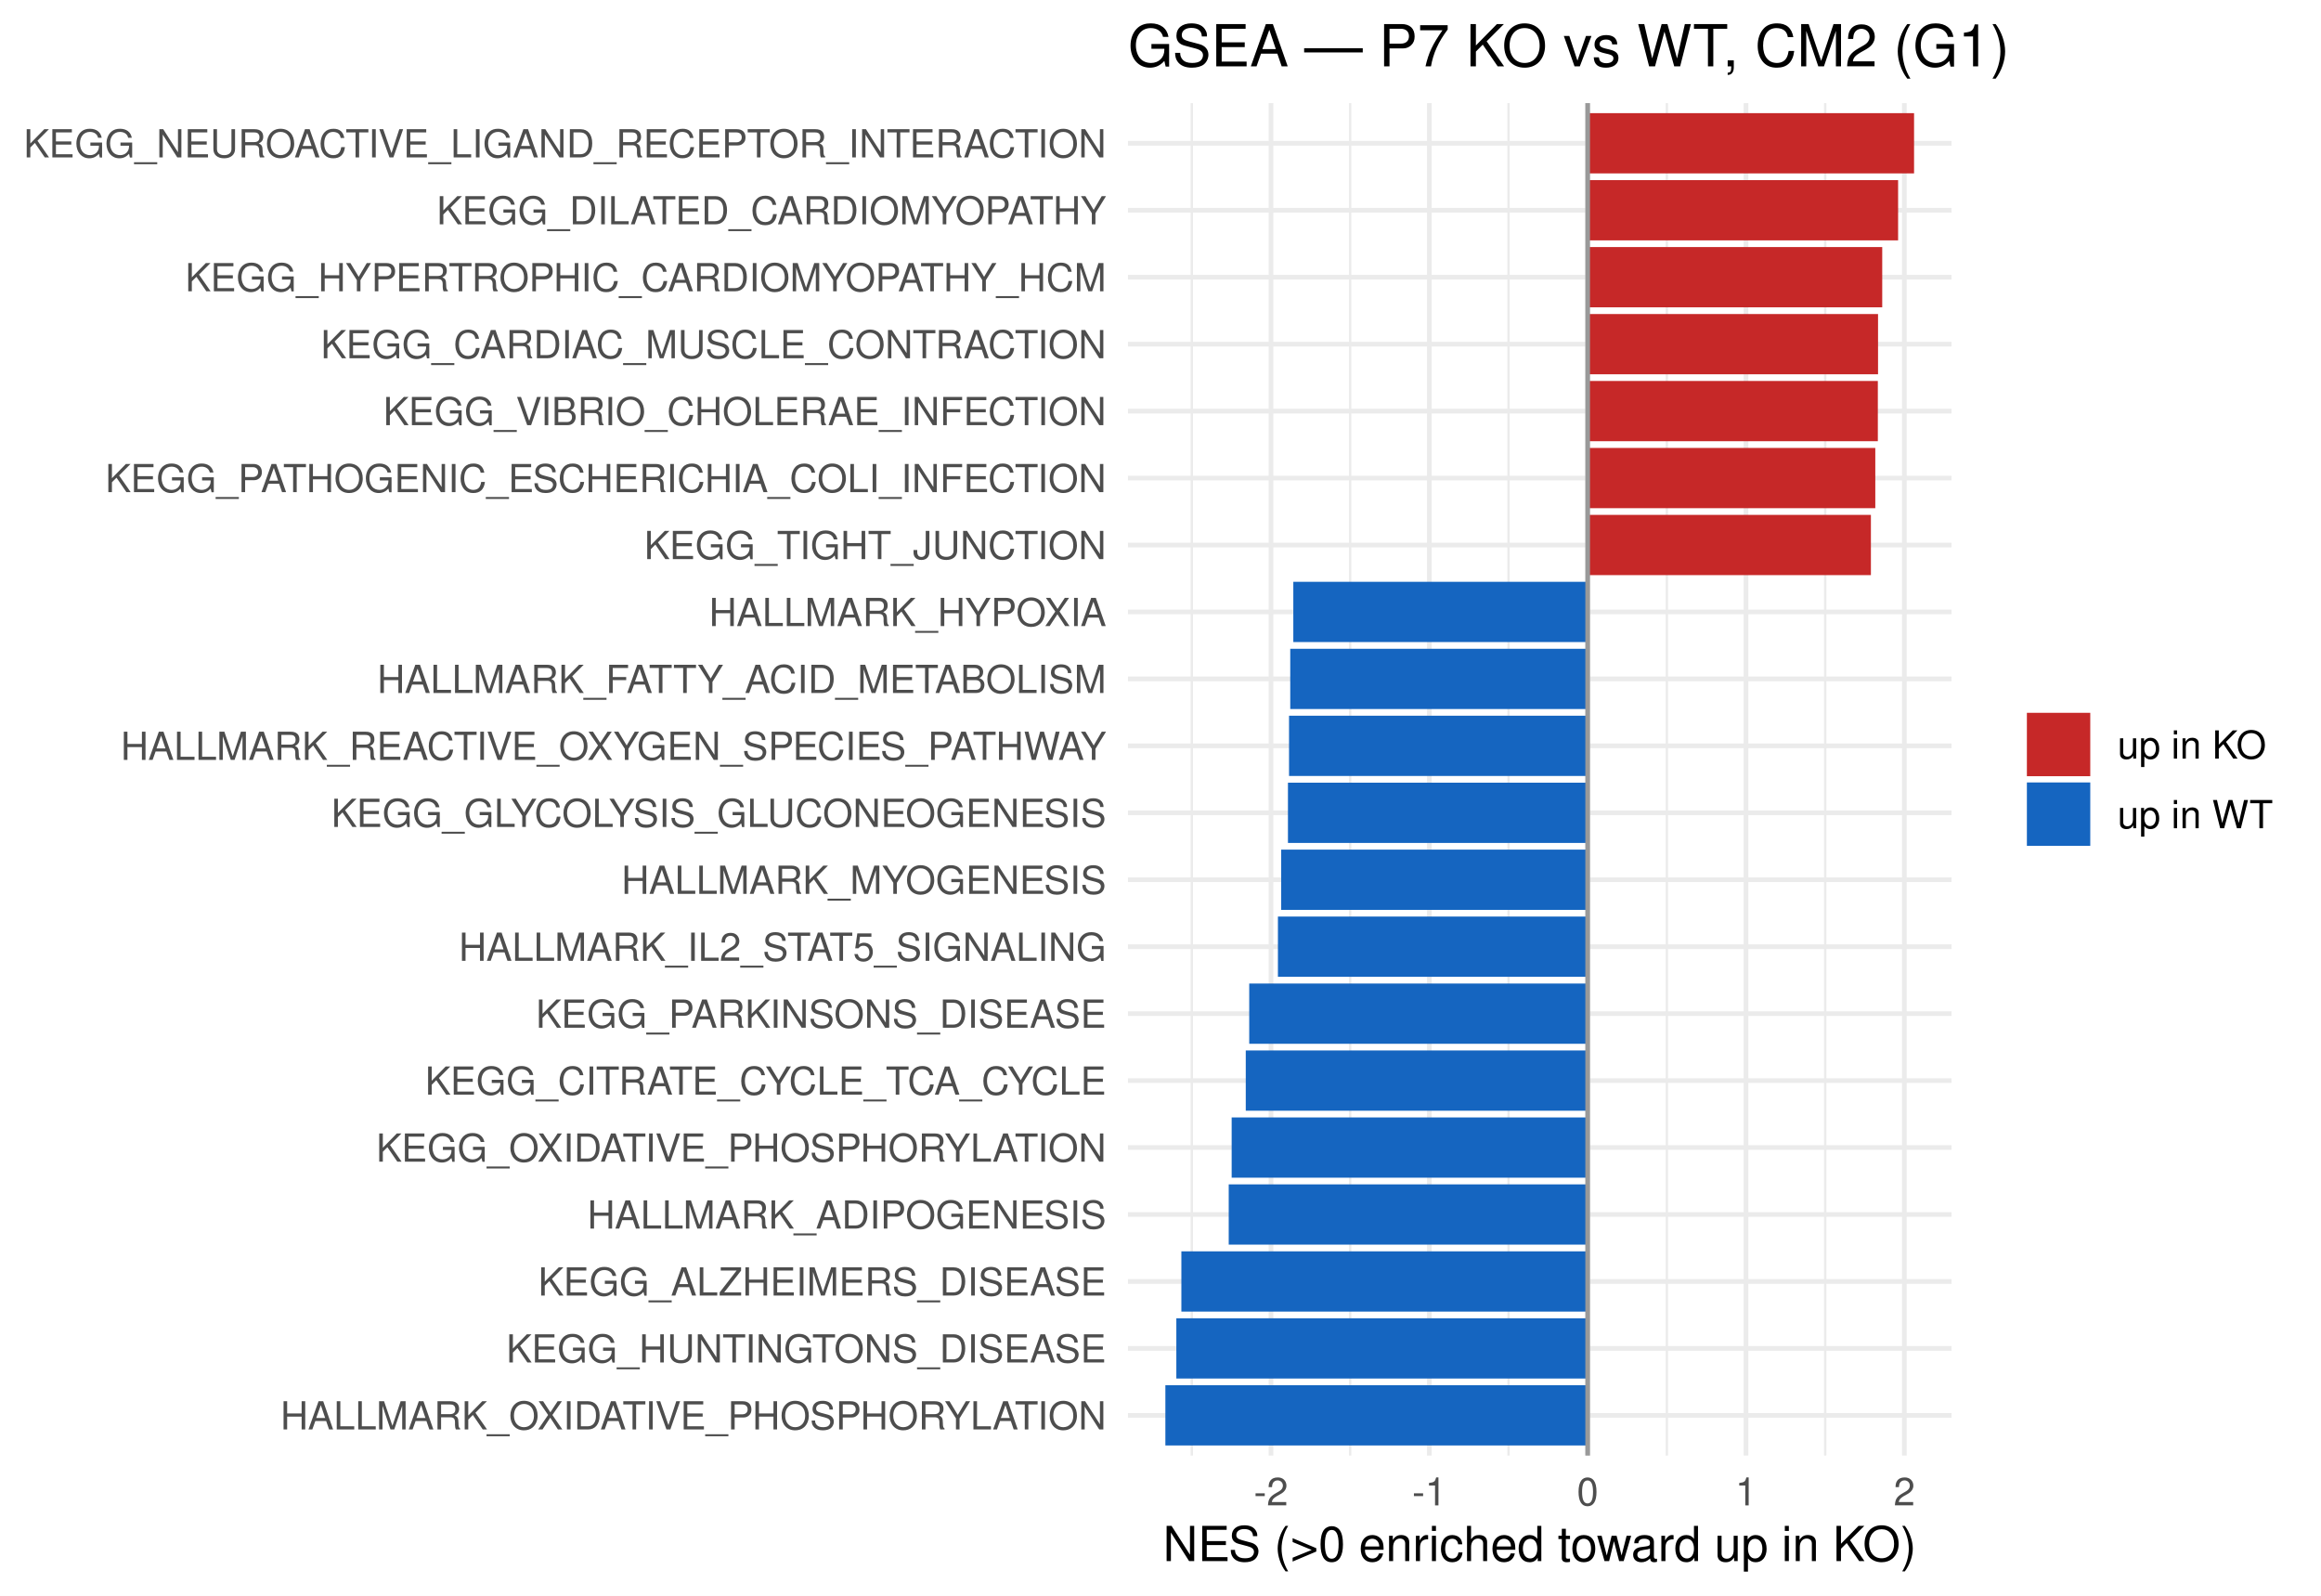
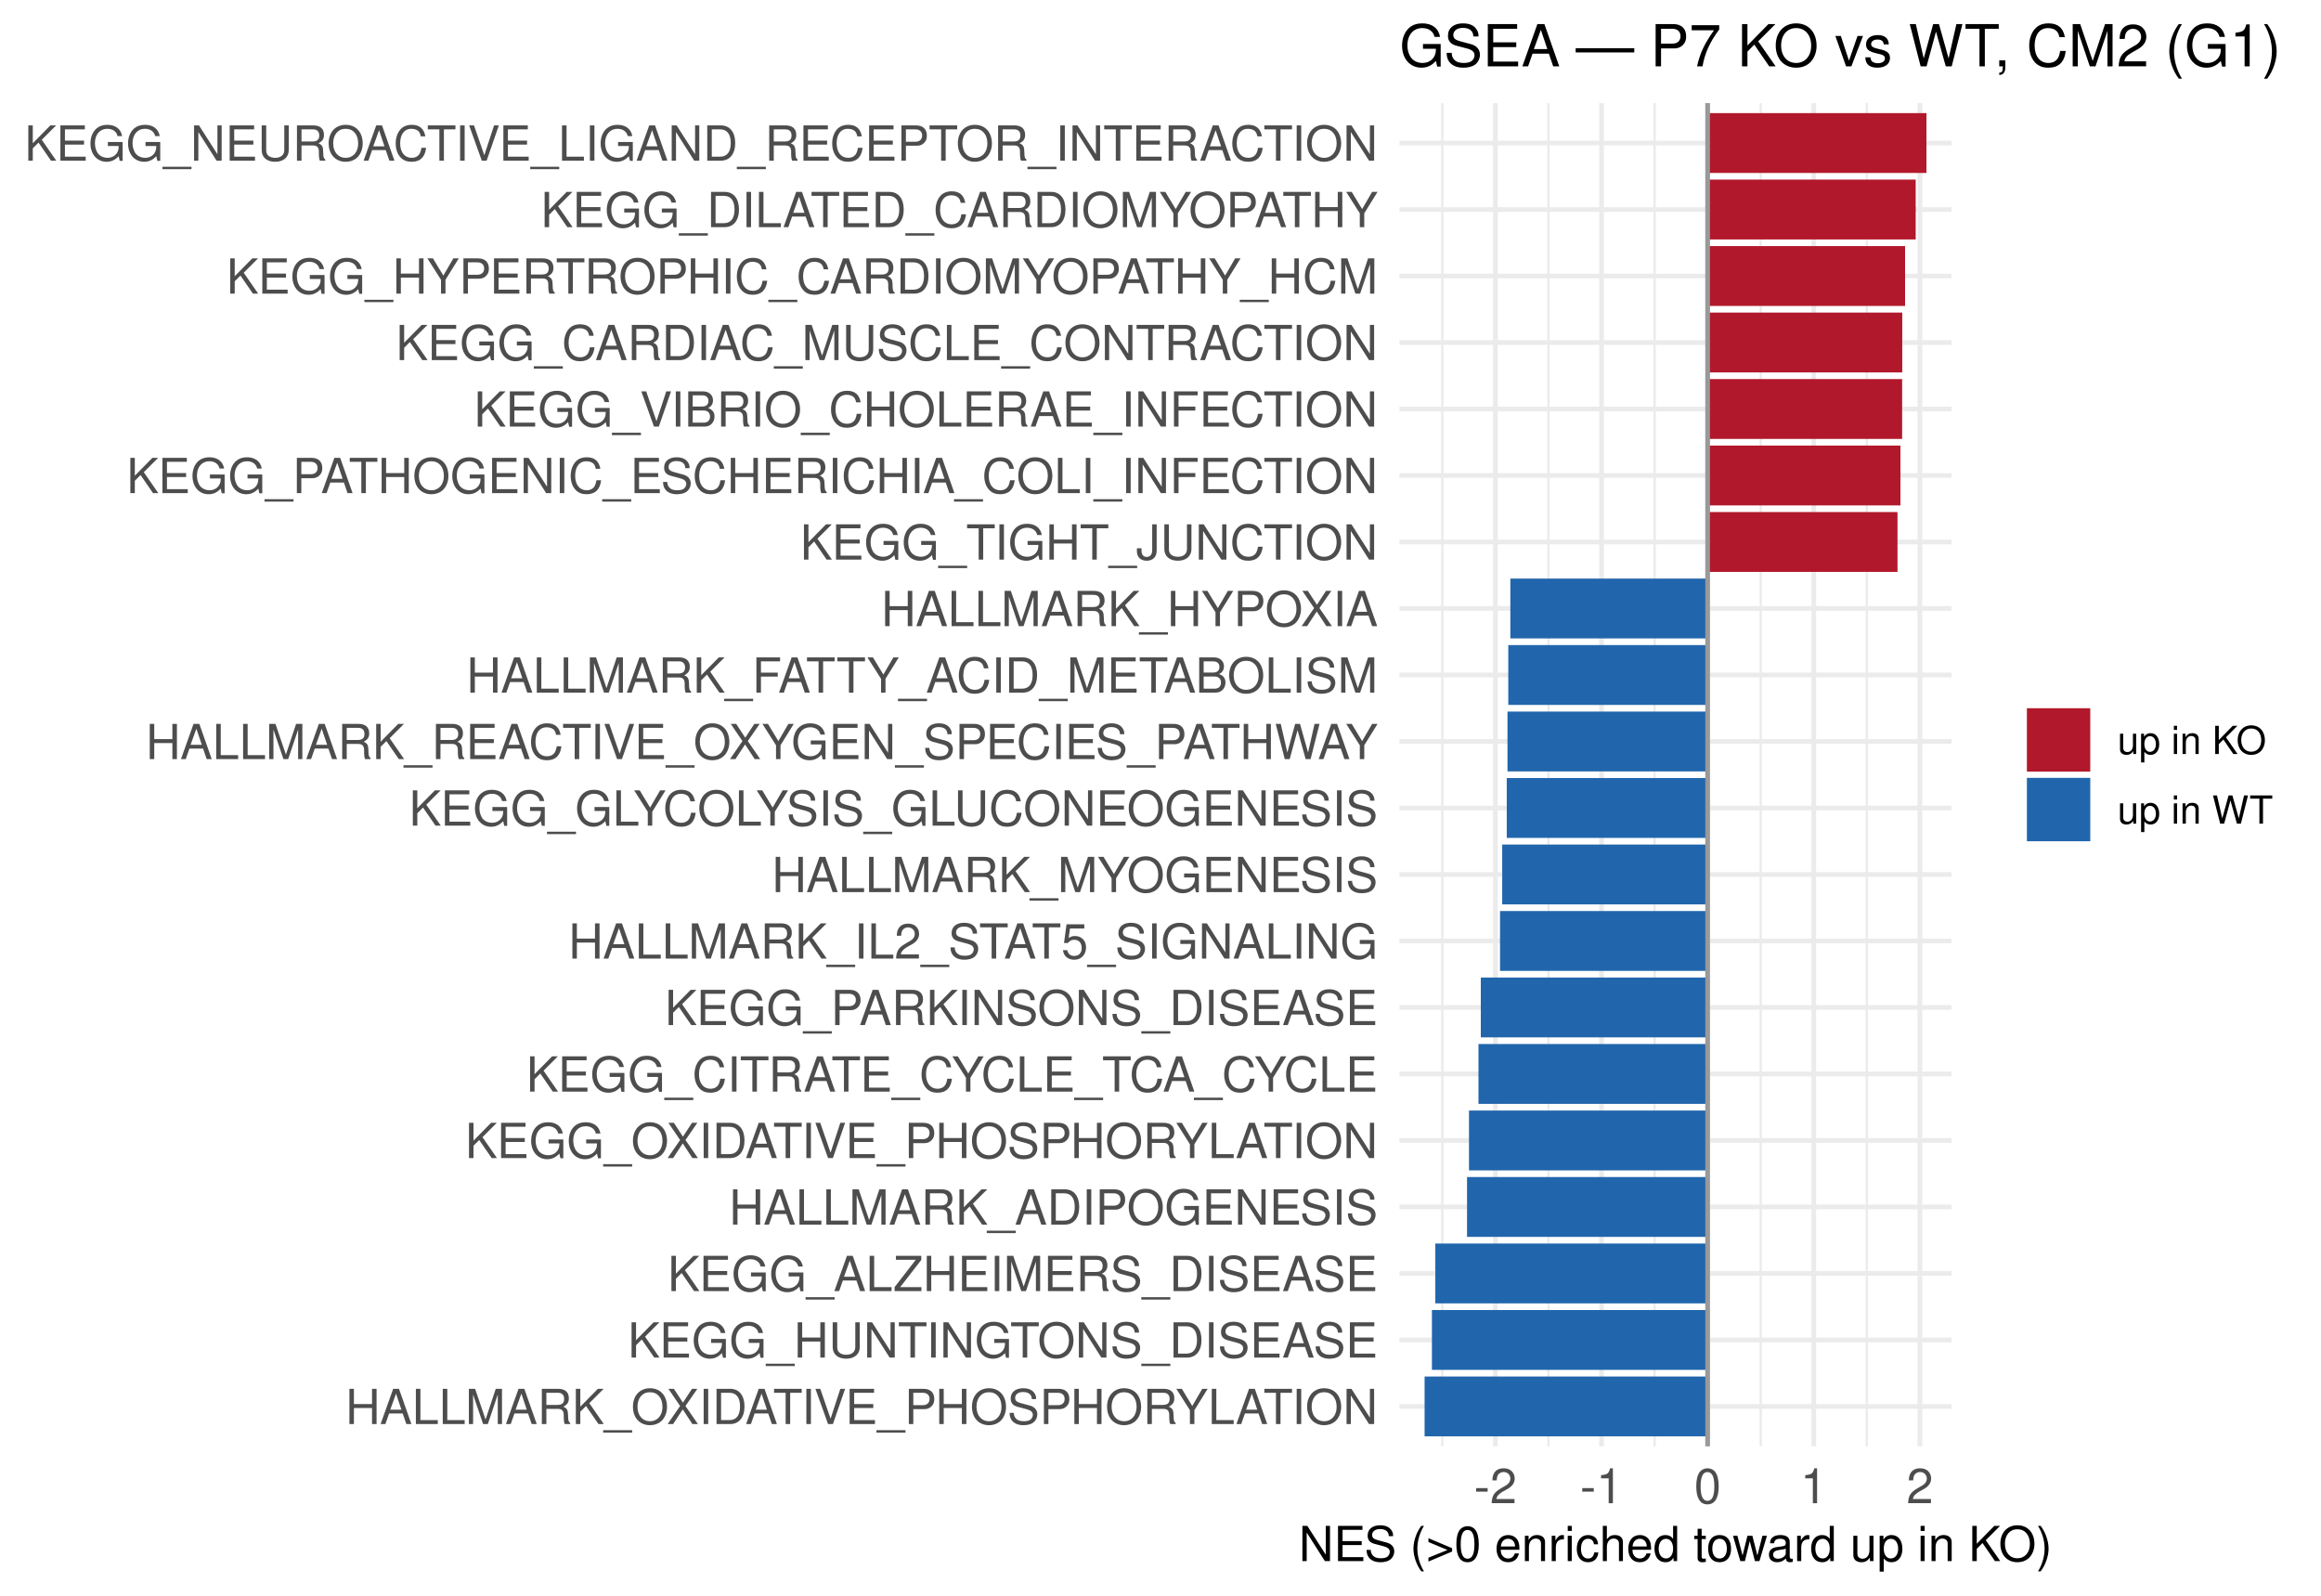
<svg xmlns="http://www.w3.org/2000/svg" width="576.00pt" height="396.00pt" viewBox="0 0 576.00 396.00">
  <g class="svglite">
    <defs>
      <style type="text/css">
    .svglite line, .svglite polyline, .svglite polygon, .svglite path, .svglite rect, .svglite circle {
      fill: none;
      stroke: #000000;
      stroke-linecap: round;
      stroke-linejoin: round;
      stroke-miterlimit: 10.00;
    }
    .svglite text {
      white-space: pre;
    }
    .svglite g.glyphgroup path {
      fill: inherit;
      stroke: none;
    }
  </style>
    </defs>
    <rect width="100%" height="100%" style="stroke: none; fill: #FFFFFF;" />
    <defs>
      <clipPath id="cpMC4wMHw1NzYuMDB8MC4wMHwzOTYuMDA=">
        <rect x="0.00" y="0.00" width="576.00" height="396.00" />
      </clipPath>
    </defs>
    <g clip-path="url(#cpMC4wMHw1NzYuMDB8MC4wMHwzOTYuMDA=)">
      <rect x="0.00" y="0" width="576.00" height="396.00" style="stroke-width: 1.16; stroke: none; fill: #FFFFFF;" />
    </g>
    <defs>
-       <clipPath id="cpMjc5LjkyfDQ4NC4zMXwyNS41OXwzNjEuMjA=">
-         <rect x="279.92" y="25.59" width="204.39" height="335.61" />
+       <clipPath id="cpMzQ3LjMxfDQ4NC4zMXwyNS41OXwzNTguOTI=">
+         <rect x="347.31" y="25.59" width="137.00" height="333.32" />
      </clipPath>
    </defs>
-     <g clip-path="url(#cpMjc5LjkyfDQ4NC4zMXwyNS41OXwzNjEuMjA=)">
-       <polyline points="295.77,361.20 295.77,25.59 " style="stroke-width: 0.58; stroke: #EBEBEB; stroke-linecap: butt;" />
-       <polyline points="335.07,361.20 335.07,25.59 " style="stroke-width: 0.58; stroke: #EBEBEB; stroke-linecap: butt;" />
-       <polyline points="374.37,361.20 374.37,25.59 " style="stroke-width: 0.58; stroke: #EBEBEB; stroke-linecap: butt;" />
-       <polyline points="413.66,361.20 413.66,25.59 " style="stroke-width: 0.58; stroke: #EBEBEB; stroke-linecap: butt;" />
-       <polyline points="452.96,361.20 452.96,25.59 " style="stroke-width: 0.58; stroke: #EBEBEB; stroke-linecap: butt;" />
-       <polyline points="279.92,351.23 484.31,351.23 " style="stroke-width: 1.16; stroke: #EBEBEB; stroke-linecap: butt;" />
-       <polyline points="279.92,334.62 484.31,334.62 " style="stroke-width: 1.16; stroke: #EBEBEB; stroke-linecap: butt;" />
-       <polyline points="279.92,318.00 484.31,318.00 " style="stroke-width: 1.16; stroke: #EBEBEB; stroke-linecap: butt;" />
-       <polyline points="279.92,301.39 484.31,301.39 " style="stroke-width: 1.16; stroke: #EBEBEB; stroke-linecap: butt;" />
-       <polyline points="279.92,284.77 484.31,284.77 " style="stroke-width: 1.16; stroke: #EBEBEB; stroke-linecap: butt;" />
-       <polyline points="279.92,268.16 484.31,268.16 " style="stroke-width: 1.16; stroke: #EBEBEB; stroke-linecap: butt;" />
-       <polyline points="279.92,251.54 484.31,251.54 " style="stroke-width: 1.16; stroke: #EBEBEB; stroke-linecap: butt;" />
-       <polyline points="279.92,234.93 484.31,234.93 " style="stroke-width: 1.16; stroke: #EBEBEB; stroke-linecap: butt;" />
-       <polyline points="279.92,218.32 484.31,218.32 " style="stroke-width: 1.16; stroke: #EBEBEB; stroke-linecap: butt;" />
-       <polyline points="279.92,201.70 484.31,201.70 " style="stroke-width: 1.16; stroke: #EBEBEB; stroke-linecap: butt;" />
-       <polyline points="279.92,185.09 484.31,185.09 " style="stroke-width: 1.16; stroke: #EBEBEB; stroke-linecap: butt;" />
-       <polyline points="279.92,168.47 484.31,168.47 " style="stroke-width: 1.16; stroke: #EBEBEB; stroke-linecap: butt;" />
-       <polyline points="279.92,151.86 484.31,151.86 " style="stroke-width: 1.16; stroke: #EBEBEB; stroke-linecap: butt;" />
-       <polyline points="279.92,135.25 484.31,135.25 " style="stroke-width: 1.16; stroke: #EBEBEB; stroke-linecap: butt;" />
-       <polyline points="279.92,118.63 484.31,118.63 " style="stroke-width: 1.16; stroke: #EBEBEB; stroke-linecap: butt;" />
-       <polyline points="279.92,102.02 484.31,102.02 " style="stroke-width: 1.16; stroke: #EBEBEB; stroke-linecap: butt;" />
-       <polyline points="279.92,85.40 484.31,85.40 " style="stroke-width: 1.16; stroke: #EBEBEB; stroke-linecap: butt;" />
-       <polyline points="279.92,68.79 484.31,68.79 " style="stroke-width: 1.16; stroke: #EBEBEB; stroke-linecap: butt;" />
-       <polyline points="279.92,52.17 484.31,52.17 " style="stroke-width: 1.16; stroke: #EBEBEB; stroke-linecap: butt;" />
-       <polyline points="279.92,35.56 484.31,35.56 " style="stroke-width: 1.16; stroke: #EBEBEB; stroke-linecap: butt;" />
-       <polyline points="315.42,361.20 315.42,25.59 " style="stroke-width: 1.16; stroke: #EBEBEB; stroke-linecap: butt;" />
-       <polyline points="354.72,361.20 354.72,25.59 " style="stroke-width: 1.16; stroke: #EBEBEB; stroke-linecap: butt;" />
-       <polyline points="394.01,361.20 394.01,25.59 " style="stroke-width: 1.16; stroke: #EBEBEB; stroke-linecap: butt;" />
-       <polyline points="433.31,361.20 433.31,25.59 " style="stroke-width: 1.16; stroke: #EBEBEB; stroke-linecap: butt;" />
-       <polyline points="472.60,361.20 472.60,25.59 " style="stroke-width: 1.16; stroke: #EBEBEB; stroke-linecap: butt;" />
-       <rect x="289.21" y="343.75" width="104.80" height="14.95" style="stroke-width: 1.16; stroke: none; stroke-linecap: butt; stroke-linejoin: miter; fill: #1565C0;" />
-       <rect x="291.93" y="327.14" width="102.09" height="14.95" style="stroke-width: 1.16; stroke: none; stroke-linecap: butt; stroke-linejoin: miter; fill: #1565C0;" />
-       <rect x="293.18" y="310.53" width="100.83" height="14.95" style="stroke-width: 1.16; stroke: none; stroke-linecap: butt; stroke-linejoin: miter; fill: #1565C0;" />
-       <rect x="304.93" y="293.91" width="89.09" height="14.95" style="stroke-width: 1.16; stroke: none; stroke-linecap: butt; stroke-linejoin: miter; fill: #1565C0;" />
-       <rect x="305.66" y="277.30" width="88.35" height="14.95" style="stroke-width: 1.16; stroke: none; stroke-linecap: butt; stroke-linejoin: miter; fill: #1565C0;" />
-       <rect x="309.16" y="260.68" width="84.86" height="14.95" style="stroke-width: 1.16; stroke: none; stroke-linecap: butt; stroke-linejoin: miter; fill: #1565C0;" />
-       <rect x="310.02" y="244.07" width="83.99" height="14.95" style="stroke-width: 1.16; stroke: none; stroke-linecap: butt; stroke-linejoin: miter; fill: #1565C0;" />
-       <rect x="394.01" y="28.08" width="81.00" height="14.95" style="stroke-width: 1.16; stroke: none; stroke-linecap: butt; stroke-linejoin: miter; fill: #C62828;" />
-       <rect x="394.01" y="44.70" width="77.04" height="14.95" style="stroke-width: 1.16; stroke: none; stroke-linecap: butt; stroke-linejoin: miter; fill: #C62828;" />
-       <rect x="317.14" y="227.45" width="76.87" height="14.95" style="stroke-width: 1.16; stroke: none; stroke-linecap: butt; stroke-linejoin: miter; fill: #1565C0;" />
-       <rect x="317.95" y="210.84" width="76.06" height="14.95" style="stroke-width: 1.16; stroke: none; stroke-linecap: butt; stroke-linejoin: miter; fill: #1565C0;" />
-       <rect x="319.63" y="194.23" width="74.38" height="14.95" style="stroke-width: 1.16; stroke: none; stroke-linecap: butt; stroke-linejoin: miter; fill: #1565C0;" />
-       <rect x="319.90" y="177.61" width="74.11" height="14.95" style="stroke-width: 1.16; stroke: none; stroke-linecap: butt; stroke-linejoin: miter; fill: #1565C0;" />
-       <rect x="320.20" y="161.00" width="73.82" height="14.95" style="stroke-width: 1.16; stroke: none; stroke-linecap: butt; stroke-linejoin: miter; fill: #1565C0;" />
-       <rect x="394.01" y="61.31" width="73.10" height="14.95" style="stroke-width: 1.16; stroke: none; stroke-linecap: butt; stroke-linejoin: miter; fill: #C62828;" />
-       <rect x="320.96" y="144.38" width="73.05" height="14.95" style="stroke-width: 1.16; stroke: none; stroke-linecap: butt; stroke-linejoin: miter; fill: #1565C0;" />
-       <rect x="394.01" y="77.93" width="72.06" height="14.95" style="stroke-width: 1.16; stroke: none; stroke-linecap: butt; stroke-linejoin: miter; fill: #C62828;" />
-       <rect x="394.01" y="94.54" width="72.01" height="14.95" style="stroke-width: 1.16; stroke: none; stroke-linecap: butt; stroke-linejoin: miter; fill: #C62828;" />
-       <rect x="394.01" y="111.16" width="71.38" height="14.95" style="stroke-width: 1.16; stroke: none; stroke-linecap: butt; stroke-linejoin: miter; fill: #C62828;" />
-       <rect x="394.01" y="127.77" width="70.29" height="14.95" style="stroke-width: 1.16; stroke: none; stroke-linecap: butt; stroke-linejoin: miter; fill: #C62828;" />
-       <line x1="394.01" y1="361.20" x2="394.01" y2="25.59" style="stroke-width: 1.16; stroke: #999999; stroke-linecap: butt;" />
+     <g clip-path="url(#cpMzQ3LjMxfDQ4NC4zMXwyNS41OXwzNTguOTI=)">
+       <polyline points="357.94,358.92 357.94,25.59 " style="stroke-width: 0.58; stroke: #EBEBEB; stroke-linecap: butt;" />
+       <polyline points="384.28,358.92 384.28,25.59 " style="stroke-width: 0.58; stroke: #EBEBEB; stroke-linecap: butt;" />
+       <polyline points="410.62,358.92 410.62,25.59 " style="stroke-width: 0.58; stroke: #EBEBEB; stroke-linecap: butt;" />
+       <polyline points="436.95,358.92 436.95,25.59 " style="stroke-width: 0.58; stroke: #EBEBEB; stroke-linecap: butt;" />
+       <polyline points="463.29,358.92 463.29,25.59 " style="stroke-width: 0.58; stroke: #EBEBEB; stroke-linecap: butt;" />
+       <polyline points="347.31,349.02 484.31,349.02 " style="stroke-width: 1.16; stroke: #EBEBEB; stroke-linecap: butt;" />
+       <polyline points="347.31,332.51 484.31,332.51 " style="stroke-width: 1.16; stroke: #EBEBEB; stroke-linecap: butt;" />
+       <polyline points="347.31,316.01 484.31,316.01 " style="stroke-width: 1.16; stroke: #EBEBEB; stroke-linecap: butt;" />
+       <polyline points="347.31,299.51 484.31,299.51 " style="stroke-width: 1.16; stroke: #EBEBEB; stroke-linecap: butt;" />
+       <polyline points="347.31,283.01 484.31,283.01 " style="stroke-width: 1.16; stroke: #EBEBEB; stroke-linecap: butt;" />
+       <polyline points="347.31,266.51 484.31,266.51 " style="stroke-width: 1.16; stroke: #EBEBEB; stroke-linecap: butt;" />
+       <polyline points="347.31,250.01 484.31,250.01 " style="stroke-width: 1.16; stroke: #EBEBEB; stroke-linecap: butt;" />
+       <polyline points="347.31,233.51 484.31,233.51 " style="stroke-width: 1.16; stroke: #EBEBEB; stroke-linecap: butt;" />
+       <polyline points="347.31,217.01 484.31,217.01 " style="stroke-width: 1.16; stroke: #EBEBEB; stroke-linecap: butt;" />
+       <polyline points="347.31,200.50 484.31,200.50 " style="stroke-width: 1.16; stroke: #EBEBEB; stroke-linecap: butt;" />
+       <polyline points="347.31,184.00 484.31,184.00 " style="stroke-width: 1.16; stroke: #EBEBEB; stroke-linecap: butt;" />
+       <polyline points="347.31,167.50 484.31,167.50 " style="stroke-width: 1.16; stroke: #EBEBEB; stroke-linecap: butt;" />
+       <polyline points="347.31,151.00 484.31,151.00 " style="stroke-width: 1.16; stroke: #EBEBEB; stroke-linecap: butt;" />
+       <polyline points="347.31,134.50 484.31,134.50 " style="stroke-width: 1.16; stroke: #EBEBEB; stroke-linecap: butt;" />
+       <polyline points="347.31,118.00 484.31,118.00 " style="stroke-width: 1.16; stroke: #EBEBEB; stroke-linecap: butt;" />
+       <polyline points="347.31,101.50 484.31,101.50 " style="stroke-width: 1.16; stroke: #EBEBEB; stroke-linecap: butt;" />
+       <polyline points="347.31,85.00 484.31,85.00 " style="stroke-width: 1.16; stroke: #EBEBEB; stroke-linecap: butt;" />
+       <polyline points="347.31,68.50 484.31,68.50 " style="stroke-width: 1.16; stroke: #EBEBEB; stroke-linecap: butt;" />
+       <polyline points="347.31,51.99 484.31,51.99 " style="stroke-width: 1.16; stroke: #EBEBEB; stroke-linecap: butt;" />
+       <polyline points="347.31,35.49 484.31,35.49 " style="stroke-width: 1.16; stroke: #EBEBEB; stroke-linecap: butt;" />
+       <polyline points="371.11,358.92 371.11,25.59 " style="stroke-width: 1.16; stroke: #EBEBEB; stroke-linecap: butt;" />
+       <polyline points="397.45,358.92 397.45,25.59 " style="stroke-width: 1.16; stroke: #EBEBEB; stroke-linecap: butt;" />
+       <polyline points="423.78,358.92 423.78,25.59 " style="stroke-width: 1.16; stroke: #EBEBEB; stroke-linecap: butt;" />
+       <polyline points="450.12,358.92 450.12,25.59 " style="stroke-width: 1.16; stroke: #EBEBEB; stroke-linecap: butt;" />
+       <polyline points="476.46,358.92 476.46,25.59 " style="stroke-width: 1.16; stroke: #EBEBEB; stroke-linecap: butt;" />
+       <rect x="353.54" y="341.59" width="70.25" height="14.85" style="stroke-width: 1.16; stroke: none; stroke-linecap: butt; stroke-linejoin: miter; fill: #2166AC;" />
+       <rect x="355.36" y="325.09" width="68.43" height="14.85" style="stroke-width: 1.16; stroke: none; stroke-linecap: butt; stroke-linejoin: miter; fill: #2166AC;" />
+       <rect x="356.20" y="308.59" width="67.58" height="14.85" style="stroke-width: 1.16; stroke: none; stroke-linecap: butt; stroke-linejoin: miter; fill: #2166AC;" />
+       <rect x="364.07" y="292.09" width="59.71" height="14.85" style="stroke-width: 1.16; stroke: none; stroke-linecap: butt; stroke-linejoin: miter; fill: #2166AC;" />
+       <rect x="364.56" y="275.59" width="59.22" height="14.85" style="stroke-width: 1.16; stroke: none; stroke-linecap: butt; stroke-linejoin: miter; fill: #2166AC;" />
+       <rect x="366.91" y="259.08" width="56.88" height="14.85" style="stroke-width: 1.16; stroke: none; stroke-linecap: butt; stroke-linejoin: miter; fill: #2166AC;" />
+       <rect x="367.49" y="242.58" width="56.30" height="14.85" style="stroke-width: 1.16; stroke: none; stroke-linecap: butt; stroke-linejoin: miter; fill: #2166AC;" />
+       <rect x="423.78" y="28.07" width="54.30" height="14.85" style="stroke-width: 1.16; stroke: none; stroke-linecap: butt; stroke-linejoin: miter; fill: #B2182B;" />
+       <rect x="423.78" y="44.57" width="51.64" height="14.85" style="stroke-width: 1.16; stroke: none; stroke-linecap: butt; stroke-linejoin: miter; fill: #B2182B;" />
+       <rect x="372.26" y="226.08" width="51.52" height="14.85" style="stroke-width: 1.16; stroke: none; stroke-linecap: butt; stroke-linejoin: miter; fill: #2166AC;" />
+       <rect x="372.80" y="209.58" width="50.98" height="14.85" style="stroke-width: 1.16; stroke: none; stroke-linecap: butt; stroke-linejoin: miter; fill: #2166AC;" />
+       <rect x="373.93" y="193.08" width="49.86" height="14.85" style="stroke-width: 1.16; stroke: none; stroke-linecap: butt; stroke-linejoin: miter; fill: #2166AC;" />
+       <rect x="374.11" y="176.58" width="49.68" height="14.85" style="stroke-width: 1.16; stroke: none; stroke-linecap: butt; stroke-linejoin: miter; fill: #2166AC;" />
+       <rect x="374.31" y="160.08" width="49.48" height="14.85" style="stroke-width: 1.16; stroke: none; stroke-linecap: butt; stroke-linejoin: miter; fill: #2166AC;" />
+       <rect x="423.78" y="61.07" width="49.00" height="14.85" style="stroke-width: 1.16; stroke: none; stroke-linecap: butt; stroke-linejoin: miter; fill: #B2182B;" />
+       <rect x="374.82" y="143.58" width="48.96" height="14.85" style="stroke-width: 1.16; stroke: none; stroke-linecap: butt; stroke-linejoin: miter; fill: #2166AC;" />
+       <rect x="423.78" y="77.57" width="48.30" height="14.85" style="stroke-width: 1.16; stroke: none; stroke-linecap: butt; stroke-linejoin: miter; fill: #B2182B;" />
+       <rect x="423.78" y="94.07" width="48.27" height="14.85" style="stroke-width: 1.16; stroke: none; stroke-linecap: butt; stroke-linejoin: miter; fill: #B2182B;" />
+       <rect x="423.78" y="110.57" width="47.85" height="14.85" style="stroke-width: 1.16; stroke: none; stroke-linecap: butt; stroke-linejoin: miter; fill: #B2182B;" />
+       <rect x="423.78" y="127.07" width="47.12" height="14.85" style="stroke-width: 1.16; stroke: none; stroke-linecap: butt; stroke-linejoin: miter; fill: #B2182B;" />
+       <line x1="423.78" y1="358.92" x2="423.78" y2="25.59" style="stroke-width: 1.16; stroke: #999999; stroke-linecap: butt;" />
    </g>
    <g clip-path="url(#cpMC4wMHw1NzYuMDB8MC4wMHwzOTYuMDA=)">
-       <text x="274.54" y="354.73" text-anchor="end" style="font-size: 9.60px;fill: #4D4D4D; font-family: &quot;Nimbus Sans&quot;;" textLength="204.88px" lengthAdjust="spacingAndGlyphs">HALLMARK_OXIDATIVE_PHOSPHORYLATION</text>
-       <text x="274.54" y="338.11" text-anchor="end" style="font-size: 9.60px;fill: #4D4D4D; font-family: &quot;Nimbus Sans&quot;;" textLength="148.86px" lengthAdjust="spacingAndGlyphs">KEGG_HUNTINGTONS_DISEASE</text>
-       <text x="274.54" y="321.50" text-anchor="end" style="font-size: 9.60px;fill: #4D4D4D; font-family: &quot;Nimbus Sans&quot;;" textLength="140.97px" lengthAdjust="spacingAndGlyphs">KEGG_ALZHEIMERS_DISEASE</text>
-       <text x="274.54" y="304.88" text-anchor="end" style="font-size: 9.60px;fill: #4D4D4D; font-family: &quot;Nimbus Sans&quot;;" textLength="128.77px" lengthAdjust="spacingAndGlyphs">HALLMARK_ADIPOGENESIS</text>
-       <text x="274.54" y="288.27" text-anchor="end" style="font-size: 9.60px;fill: #4D4D4D; font-family: &quot;Nimbus Sans&quot;;" textLength="181.14px" lengthAdjust="spacingAndGlyphs">KEGG_OXIDATIVE_PHOSPHORYLATION</text>
-       <text x="274.54" y="271.65" text-anchor="end" style="font-size: 9.60px;fill: #4D4D4D; font-family: &quot;Nimbus Sans&quot;;" textLength="168.95px" lengthAdjust="spacingAndGlyphs">KEGG_CITRATE_CYCLE_TCA_CYCLE</text>
-       <text x="274.54" y="255.04" text-anchor="end" style="font-size: 9.60px;fill: #4D4D4D; font-family: &quot;Nimbus Sans&quot;;" textLength="141.55px" lengthAdjust="spacingAndGlyphs">KEGG_PARKINSONS_DISEASE</text>
-       <text x="274.54" y="238.43" text-anchor="end" style="font-size: 9.60px;fill: #4D4D4D; font-family: &quot;Nimbus Sans&quot;;" textLength="160.58px" lengthAdjust="spacingAndGlyphs">HALLMARK_IL2_STAT5_SIGNALING</text>
-       <text x="274.54" y="221.81" text-anchor="end" style="font-size: 9.60px;fill: #4D4D4D; font-family: &quot;Nimbus Sans&quot;;" textLength="120.30px" lengthAdjust="spacingAndGlyphs">HALLMARK_MYOGENESIS</text>
-       <text x="274.54" y="205.20" text-anchor="end" style="font-size: 9.60px;fill: #4D4D4D; font-family: &quot;Nimbus Sans&quot;;" textLength="192.30px" lengthAdjust="spacingAndGlyphs">KEGG_GLYCOLYSIS_GLUCONEOGENESIS</text>
-       <text x="274.54" y="188.58" text-anchor="end" style="font-size: 9.60px;fill: #4D4D4D; font-family: &quot;Nimbus Sans&quot;;" textLength="244.53px" lengthAdjust="spacingAndGlyphs">HALLMARK_REACTIVE_OXYGEN_SPECIES_PATHWAY</text>
-       <text x="274.54" y="171.97" text-anchor="end" style="font-size: 9.60px;fill: #4D4D4D; font-family: &quot;Nimbus Sans&quot;;" textLength="180.84px" lengthAdjust="spacingAndGlyphs">HALLMARK_FATTY_ACID_METABOLISM</text>
-       <text x="274.54" y="155.36" text-anchor="end" style="font-size: 9.60px;fill: #4D4D4D; font-family: &quot;Nimbus Sans&quot;;" textLength="98.55px" lengthAdjust="spacingAndGlyphs">HALLMARK_HYPOXIA</text>
-       <text x="274.54" y="138.74" text-anchor="end" style="font-size: 9.60px;fill: #4D4D4D; font-family: &quot;Nimbus Sans&quot;;" textLength="114.59px" lengthAdjust="spacingAndGlyphs">KEGG_TIGHT_JUNCTION</text>
-       <text x="274.54" y="122.13" text-anchor="end" style="font-size: 9.60px;fill: #4D4D4D; font-family: &quot;Nimbus Sans&quot;;" textLength="248.31px" lengthAdjust="spacingAndGlyphs">KEGG_PATHOGENIC_ESCHERICHIA_COLI_INFECTION</text>
-       <text x="274.54" y="105.51" text-anchor="end" style="font-size: 9.60px;fill: #4D4D4D; font-family: &quot;Nimbus Sans&quot;;" textLength="179.38px" lengthAdjust="spacingAndGlyphs">KEGG_VIBRIO_CHOLERAE_INFECTION</text>
-       <text x="274.54" y="88.90" text-anchor="end" style="font-size: 9.60px;fill: #4D4D4D; font-family: &quot;Nimbus Sans&quot;;" textLength="194.83px" lengthAdjust="spacingAndGlyphs">KEGG_CARDIAC_MUSCLE_CONTRACTION</text>
-       <text x="274.54" y="72.28" text-anchor="end" style="font-size: 9.60px;fill: #4D4D4D; font-family: &quot;Nimbus Sans&quot;;" textLength="228.50px" lengthAdjust="spacingAndGlyphs">KEGG_HYPERTROPHIC_CARDIOMYOPATHY_HCM</text>
-       <text x="274.54" y="55.67" text-anchor="end" style="font-size: 9.60px;fill: #4D4D4D; font-family: &quot;Nimbus Sans&quot;;" textLength="166.12px" lengthAdjust="spacingAndGlyphs">KEGG_DILATED_CARDIOMYOPATHY</text>
-       <text x="274.54" y="39.06" text-anchor="end" style="font-size: 9.60px;fill: #4D4D4D; font-family: &quot;Nimbus Sans&quot;;" textLength="268.56px" lengthAdjust="spacingAndGlyphs">KEGG_NEUROACTIVE_LIGAND_RECEPTOR_INTERACTION</text>
-       <text x="315.42" y="373.57" text-anchor="middle" style="font-size: 9.60px;fill: #4D4D4D; font-family: &quot;Nimbus Sans&quot;;" textLength="8.52px" lengthAdjust="spacingAndGlyphs">-2</text>
-       <text x="354.72" y="373.57" text-anchor="middle" style="font-size: 9.60px;fill: #4D4D4D; font-family: &quot;Nimbus Sans&quot;;" textLength="8.52px" lengthAdjust="spacingAndGlyphs">-1</text>
-       <text x="394.01" y="373.57" text-anchor="middle" style="font-size: 9.60px;fill: #4D4D4D; font-family: &quot;Nimbus Sans&quot;;" textLength="5.33px" lengthAdjust="spacingAndGlyphs">0</text>
-       <text x="433.31" y="373.57" text-anchor="middle" style="font-size: 9.60px;fill: #4D4D4D; font-family: &quot;Nimbus Sans&quot;;" textLength="5.33px" lengthAdjust="spacingAndGlyphs">1</text>
-       <text x="472.60" y="373.57" text-anchor="middle" style="font-size: 9.60px;fill: #4D4D4D; font-family: &quot;Nimbus Sans&quot;;" textLength="5.33px" lengthAdjust="spacingAndGlyphs">2</text>
-       <text x="382.11" y="387.40" text-anchor="middle" style="font-size: 12.00px; font-family: &quot;Nimbus Sans&quot;;" textLength="187.06px" lengthAdjust="spacingAndGlyphs">NES (&gt;0 enriched toward up in KO)</text>
-       <rect x="503.01" y="176.89" width="15.73" height="15.73" style="stroke-width: 1.16; stroke: none; stroke-linecap: butt; stroke-linejoin: miter; fill: #C62828;" />
-       <rect x="503.01" y="194.17" width="15.73" height="15.73" style="stroke-width: 1.16; stroke: none; stroke-linecap: butt; stroke-linejoin: miter; fill: #1565C0;" />
-       <text x="525.50" y="188.25" style="font-size: 9.60px; font-family: &quot;Nimbus Sans&quot;;" textLength="36.89px" lengthAdjust="spacingAndGlyphs">up in KO</text>
-       <text x="525.50" y="205.53" style="font-size: 9.60px; font-family: &quot;Nimbus Sans&quot;;" textLength="38.55px" lengthAdjust="spacingAndGlyphs">up in WT</text>
-       <text x="279.92" y="16.47" style="font-size: 14.40px; font-family: &quot;Nimbus Sans&quot;;" textLength="218.69px" lengthAdjust="spacingAndGlyphs">GSEA — P7 KO vs WT, CM2 (G1)</text>
+       <text x="341.93" y="353.39" text-anchor="end" style="font-size: 12.00px;fill: #4D4D4D; font-family: &quot;Nimbus Sans&quot;;" textLength="256.27px" lengthAdjust="spacingAndGlyphs">HALLMARK_OXIDATIVE_PHOSPHORYLATION</text>
+       <text x="341.93" y="336.89" text-anchor="end" style="font-size: 12.00px;fill: #4D4D4D; font-family: &quot;Nimbus Sans&quot;;" textLength="186.19px" lengthAdjust="spacingAndGlyphs">KEGG_HUNTINGTONS_DISEASE</text>
+       <text x="341.93" y="320.39" text-anchor="end" style="font-size: 12.00px;fill: #4D4D4D; font-family: &quot;Nimbus Sans&quot;;" textLength="176.25px" lengthAdjust="spacingAndGlyphs">KEGG_ALZHEIMERS_DISEASE</text>
+       <text x="341.93" y="303.89" text-anchor="end" style="font-size: 12.00px;fill: #4D4D4D; font-family: &quot;Nimbus Sans&quot;;" textLength="161.05px" lengthAdjust="spacingAndGlyphs">HALLMARK_ADIPOGENESIS</text>
+       <text x="341.93" y="287.38" text-anchor="end" style="font-size: 12.00px;fill: #4D4D4D; font-family: &quot;Nimbus Sans&quot;;" textLength="226.53px" lengthAdjust="spacingAndGlyphs">KEGG_OXIDATIVE_PHOSPHORYLATION</text>
+       <text x="341.93" y="270.88" text-anchor="end" style="font-size: 12.00px;fill: #4D4D4D; font-family: &quot;Nimbus Sans&quot;;" textLength="211.39px" lengthAdjust="spacingAndGlyphs">KEGG_CITRATE_CYCLE_TCA_CYCLE</text>
+       <text x="341.93" y="254.38" text-anchor="end" style="font-size: 12.00px;fill: #4D4D4D; font-family: &quot;Nimbus Sans&quot;;" textLength="176.95px" lengthAdjust="spacingAndGlyphs">KEGG_PARKINSONS_DISEASE</text>
+       <text x="341.93" y="237.88" text-anchor="end" style="font-size: 12.00px;fill: #4D4D4D; font-family: &quot;Nimbus Sans&quot;;" textLength="200.92px" lengthAdjust="spacingAndGlyphs">HALLMARK_IL2_STAT5_SIGNALING</text>
+       <text x="341.93" y="221.38" text-anchor="end" style="font-size: 12.00px;fill: #4D4D4D; font-family: &quot;Nimbus Sans&quot;;" textLength="150.45px" lengthAdjust="spacingAndGlyphs">HALLMARK_MYOGENESIS</text>
+       <text x="341.93" y="204.88" text-anchor="end" style="font-size: 12.00px;fill: #4D4D4D; font-family: &quot;Nimbus Sans&quot;;" textLength="240.50px" lengthAdjust="spacingAndGlyphs">KEGG_GLYCOLYSIS_GLUCONEOGENESIS</text>
+       <text x="341.93" y="188.38" text-anchor="end" style="font-size: 12.00px;fill: #4D4D4D; font-family: &quot;Nimbus Sans&quot;;" textLength="305.78px" lengthAdjust="spacingAndGlyphs">HALLMARK_REACTIVE_OXYGEN_SPECIES_PATHWAY</text>
+       <text x="341.93" y="171.88" text-anchor="end" style="font-size: 12.00px;fill: #4D4D4D; font-family: &quot;Nimbus Sans&quot;;" textLength="226.20px" lengthAdjust="spacingAndGlyphs">HALLMARK_FATTY_ACID_METABOLISM</text>
+       <text x="341.93" y="155.38" text-anchor="end" style="font-size: 12.00px;fill: #4D4D4D; font-family: &quot;Nimbus Sans&quot;;" textLength="123.27px" lengthAdjust="spacingAndGlyphs">HALLMARK_HYPOXIA</text>
+       <text x="341.93" y="138.87" text-anchor="end" style="font-size: 12.00px;fill: #4D4D4D; font-family: &quot;Nimbus Sans&quot;;" textLength="143.42px" lengthAdjust="spacingAndGlyphs">KEGG_TIGHT_JUNCTION</text>
+       <text x="341.93" y="122.37" text-anchor="end" style="font-size: 12.00px;fill: #4D4D4D; font-family: &quot;Nimbus Sans&quot;;" textLength="310.67px" lengthAdjust="spacingAndGlyphs">KEGG_PATHOGENIC_ESCHERICHIA_COLI_INFECTION</text>
+       <text x="341.93" y="105.87" text-anchor="end" style="font-size: 12.00px;fill: #4D4D4D; font-family: &quot;Nimbus Sans&quot;;" textLength="224.41px" lengthAdjust="spacingAndGlyphs">KEGG_VIBRIO_CHOLERAE_INFECTION</text>
+       <text x="341.93" y="89.37" text-anchor="end" style="font-size: 12.00px;fill: #4D4D4D; font-family: &quot;Nimbus Sans&quot;;" textLength="243.80px" lengthAdjust="spacingAndGlyphs">KEGG_CARDIAC_MUSCLE_CONTRACTION</text>
+       <text x="341.93" y="72.87" text-anchor="end" style="font-size: 12.00px;fill: #4D4D4D; font-family: &quot;Nimbus Sans&quot;;" textLength="285.86px" lengthAdjust="spacingAndGlyphs">KEGG_HYPERTROPHIC_CARDIOMYOPATHY_HCM</text>
+       <text x="341.93" y="56.37" text-anchor="end" style="font-size: 12.00px;fill: #4D4D4D; font-family: &quot;Nimbus Sans&quot;;" textLength="207.80px" lengthAdjust="spacingAndGlyphs">KEGG_DILATED_CARDIOMYOPATHY</text>
+       <text x="341.93" y="39.87" text-anchor="end" style="font-size: 12.00px;fill: #4D4D4D; font-family: &quot;Nimbus Sans&quot;;" textLength="335.95px" lengthAdjust="spacingAndGlyphs">KEGG_NEUROACTIVE_LIGAND_RECEPTOR_INTERACTION</text>
+       <text x="371.11" y="373.04" text-anchor="middle" style="font-size: 12.00px;fill: #4D4D4D; font-family: &quot;Nimbus Sans&quot;;" textLength="10.67px" lengthAdjust="spacingAndGlyphs">-2</text>
+       <text x="397.45" y="373.04" text-anchor="middle" style="font-size: 12.00px;fill: #4D4D4D; font-family: &quot;Nimbus Sans&quot;;" textLength="10.67px" lengthAdjust="spacingAndGlyphs">-1</text>
+       <text x="423.78" y="373.04" text-anchor="middle" style="font-size: 12.00px;fill: #4D4D4D; font-family: &quot;Nimbus Sans&quot;;" textLength="6.67px" lengthAdjust="spacingAndGlyphs">0</text>
+       <text x="450.12" y="373.04" text-anchor="middle" style="font-size: 12.00px;fill: #4D4D4D; font-family: &quot;Nimbus Sans&quot;;" textLength="6.67px" lengthAdjust="spacingAndGlyphs">1</text>
+       <text x="476.46" y="373.04" text-anchor="middle" style="font-size: 12.00px;fill: #4D4D4D; font-family: &quot;Nimbus Sans&quot;;" textLength="6.67px" lengthAdjust="spacingAndGlyphs">2</text>
+       <text x="415.81" y="387.40" text-anchor="middle" style="font-size: 12.00px; font-family: &quot;Nimbus Sans&quot;;" textLength="187.06px" lengthAdjust="spacingAndGlyphs">NES (&gt;0 enriched toward up in KO)</text>
+       <rect x="503.01" y="175.75" width="15.73" height="15.73" style="stroke-width: 1.16; stroke: none; stroke-linecap: butt; stroke-linejoin: miter; fill: #B2182B;" />
+       <rect x="503.01" y="193.03" width="15.73" height="15.73" style="stroke-width: 1.16; stroke: none; stroke-linecap: butt; stroke-linejoin: miter; fill: #2166AC;" />
+       <text x="525.50" y="187.11" style="font-size: 9.60px; font-family: &quot;Nimbus Sans&quot;;" textLength="36.89px" lengthAdjust="spacingAndGlyphs">up in KO</text>
+       <text x="525.50" y="204.39" style="font-size: 9.60px; font-family: &quot;Nimbus Sans&quot;;" textLength="38.55px" lengthAdjust="spacingAndGlyphs">up in WT</text>
+       <text x="347.31" y="16.47" style="font-size: 14.40px; font-family: &quot;Nimbus Sans&quot;;" textLength="218.69px" lengthAdjust="spacingAndGlyphs">GSEA — P7 KO vs WT, CM2 (G1)</text>
    </g>
  </g>
</svg>
